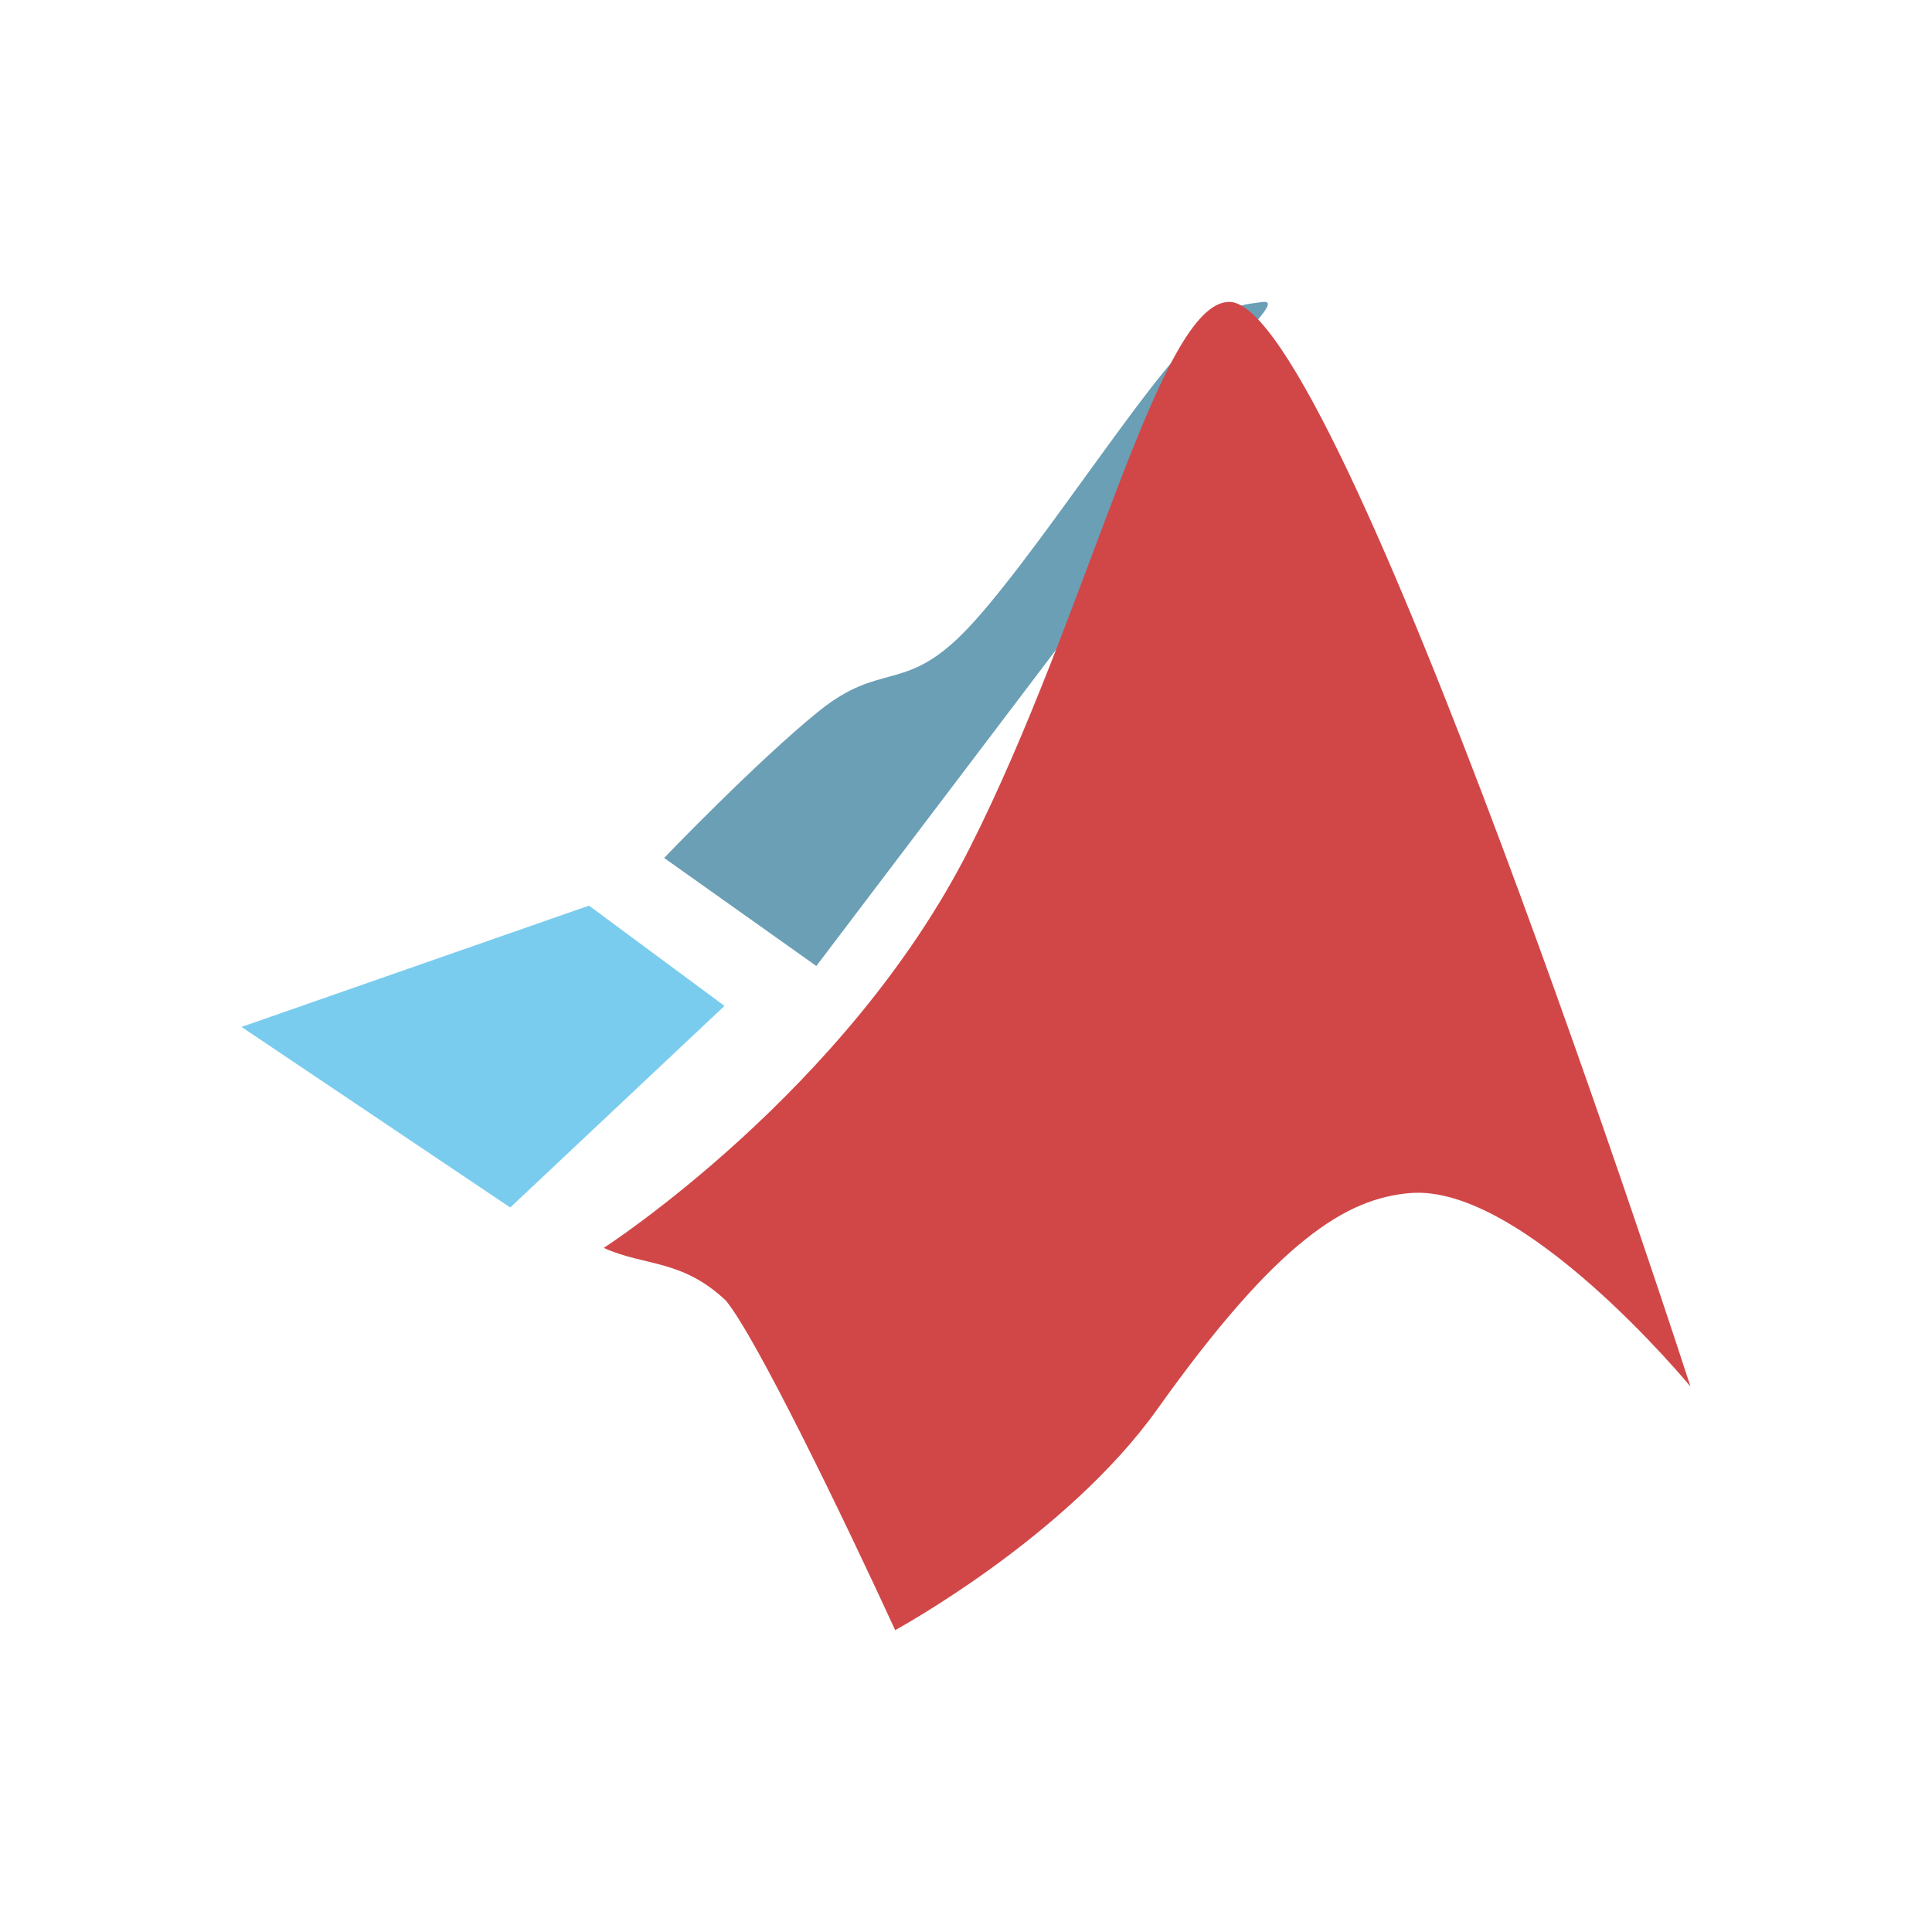
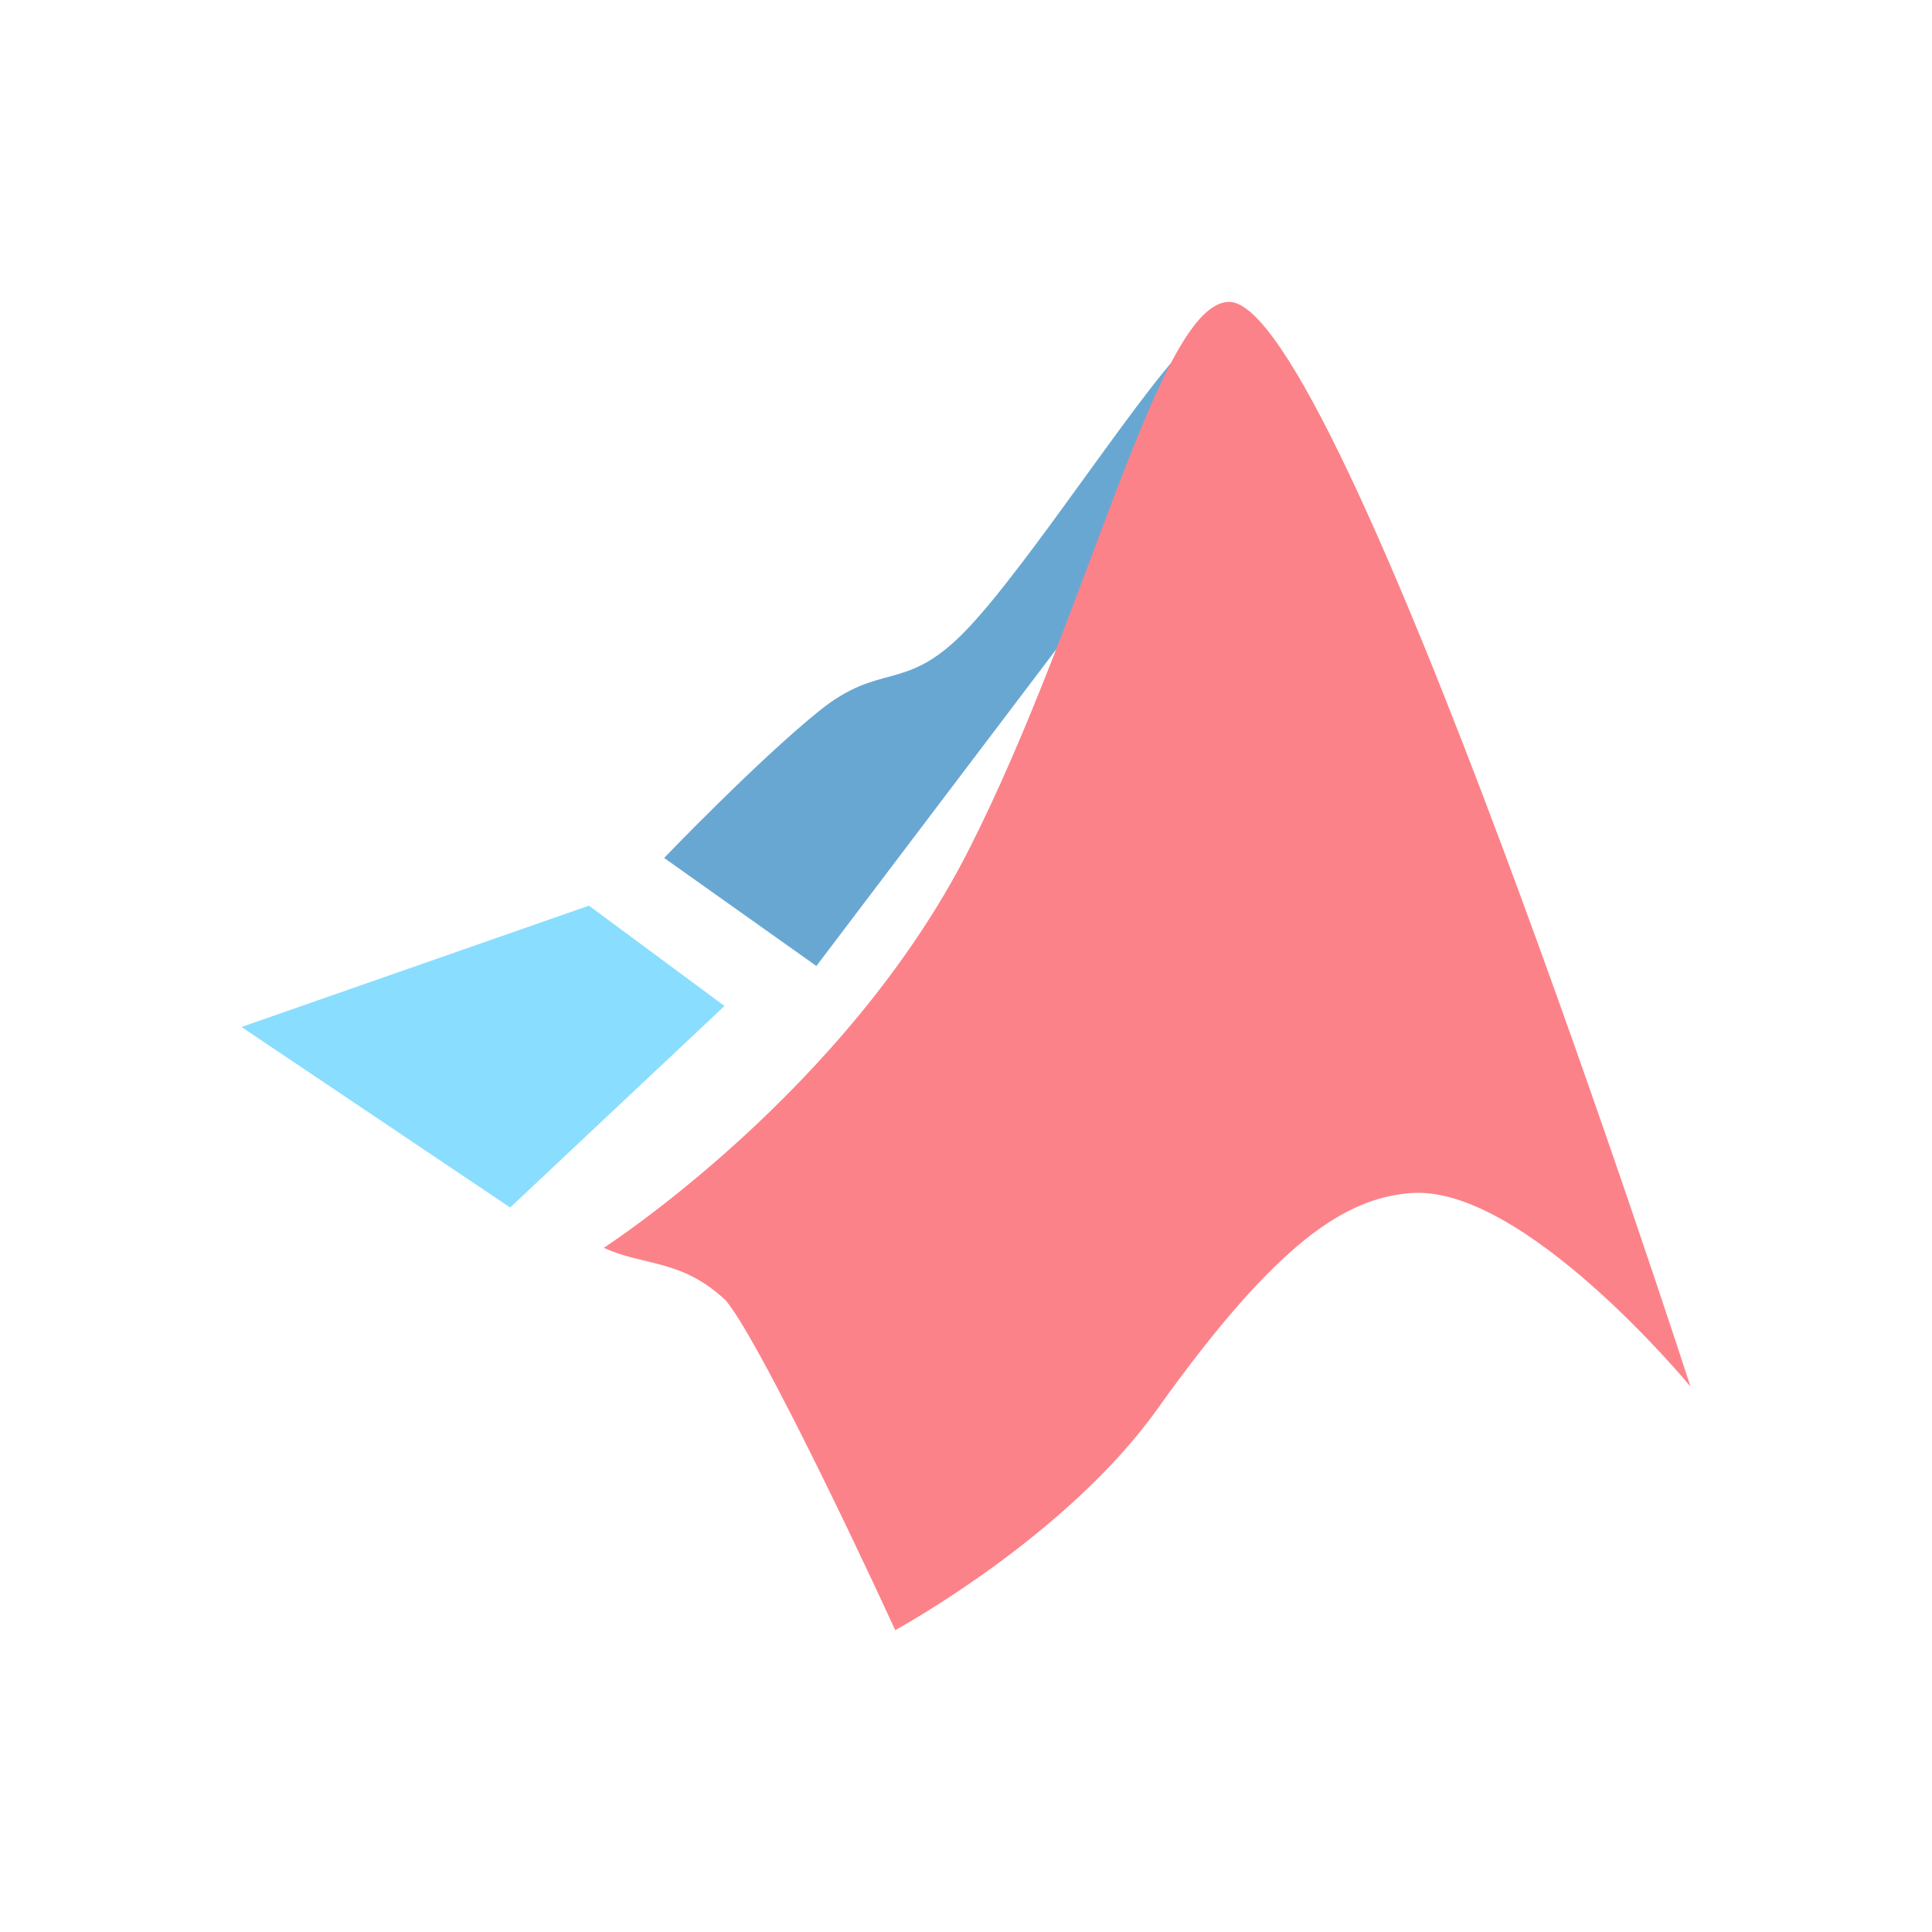
- <svg xmlns="http://www.w3.org/2000/svg" width="32" height="32" viewBox="0 0 32 32">
-   <g fill="none" transform="translate(4 5)">
-     <polygon fill="#7ACCEE" points="5.755 10 0 12.009 4.451 15 8 11.661 5.755 10" />
-     <path fill="#6A9FB5" d="M16.91,0.002 C16.392,0.07 16.533,0.041 15.79,0.611 C15.081,1.156 13.035,4.406 11.941,5.499 C10.968,6.472 10.583,5.961 9.572,6.772 C8.56,7.585 7,9.21 7,9.21 L9.521,11 L13.519,5.725 C14.463,4.479 14.452,4.316 14.967,3.009 C15.218,2.369 15.667,1.878 16.061,1.276 C16.553,0.525 17.25,-0.042 16.91,0.002 L16.91,0.002 Z" />
-     <path fill="#D14748" d="M16.363,0 C15.197,-0.007 14.048,5.126 12.052,9.064 C10.017,13.08 6,15.669 6,15.669 C6.677,15.977 7.294,15.852 8.023,16.542 C8.522,17.146 9.966,20.127 10.827,22 C10.827,22 11.535,21.615 12.431,20.966 C13.328,20.316 14.413,19.401 15.169,18.34 C16.172,16.932 16.955,16.06 17.62,15.529 C18.284,14.997 18.828,14.806 19.353,14.761 C21.227,14.601 24,17.966 24,17.966 C24,17.966 18.193,0.011 16.363,0 L16.363,0 Z" />
+ <svg xmlns="http://www.w3.org/2000/svg" width="16" height="16" viewBox="0 0 16 16" fill="none">
+   <g id="matlab">
+     <path id="Shape" d="M4.878 7.5L2 8.505L4.225 10L6 8.331L4.877 7.5L4.878 7.5Z" fill="#89DDFF" />
+     <path id="Shape_2" d="M10.189 2.805C9.931 2.839 10.266 2.52 9.895 2.805C9.54 3.078 8.517 4.703 7.971 5.25C7.484 5.736 7.291 5.48 6.786 5.886C6.28 6.293 5.5 7.105 5.5 7.105L6.761 8L8.759 5.362C9.231 4.74 9.226 4.658 9.483 4.004C9.609 3.685 9.833 3.439 10.03 3.138C10.276 2.762 10.36 2.783 10.189 2.805Z" fill="#69A7D3" />
+     <path id="Shape_3" d="M10.181 2.5C9.598 2.496 9.024 5.063 8.026 7.032C7.009 9.04 5 10.334 5 10.334C5.339 10.488 5.647 10.426 6.012 10.771C6.261 11.073 6.983 12.563 7.414 13.5C7.414 13.5 7.767 13.308 8.216 12.983C8.664 12.658 9.206 12.2 9.584 11.67C10.086 10.966 10.478 10.53 10.81 10.264C11.142 9.999 11.414 9.903 11.676 9.881C12.613 9.8 14 11.483 14 11.483C14 11.483 11.097 2.506 10.181 2.5L10.181 2.5Z" fill="#FC8289" />
  </g>
</svg>
